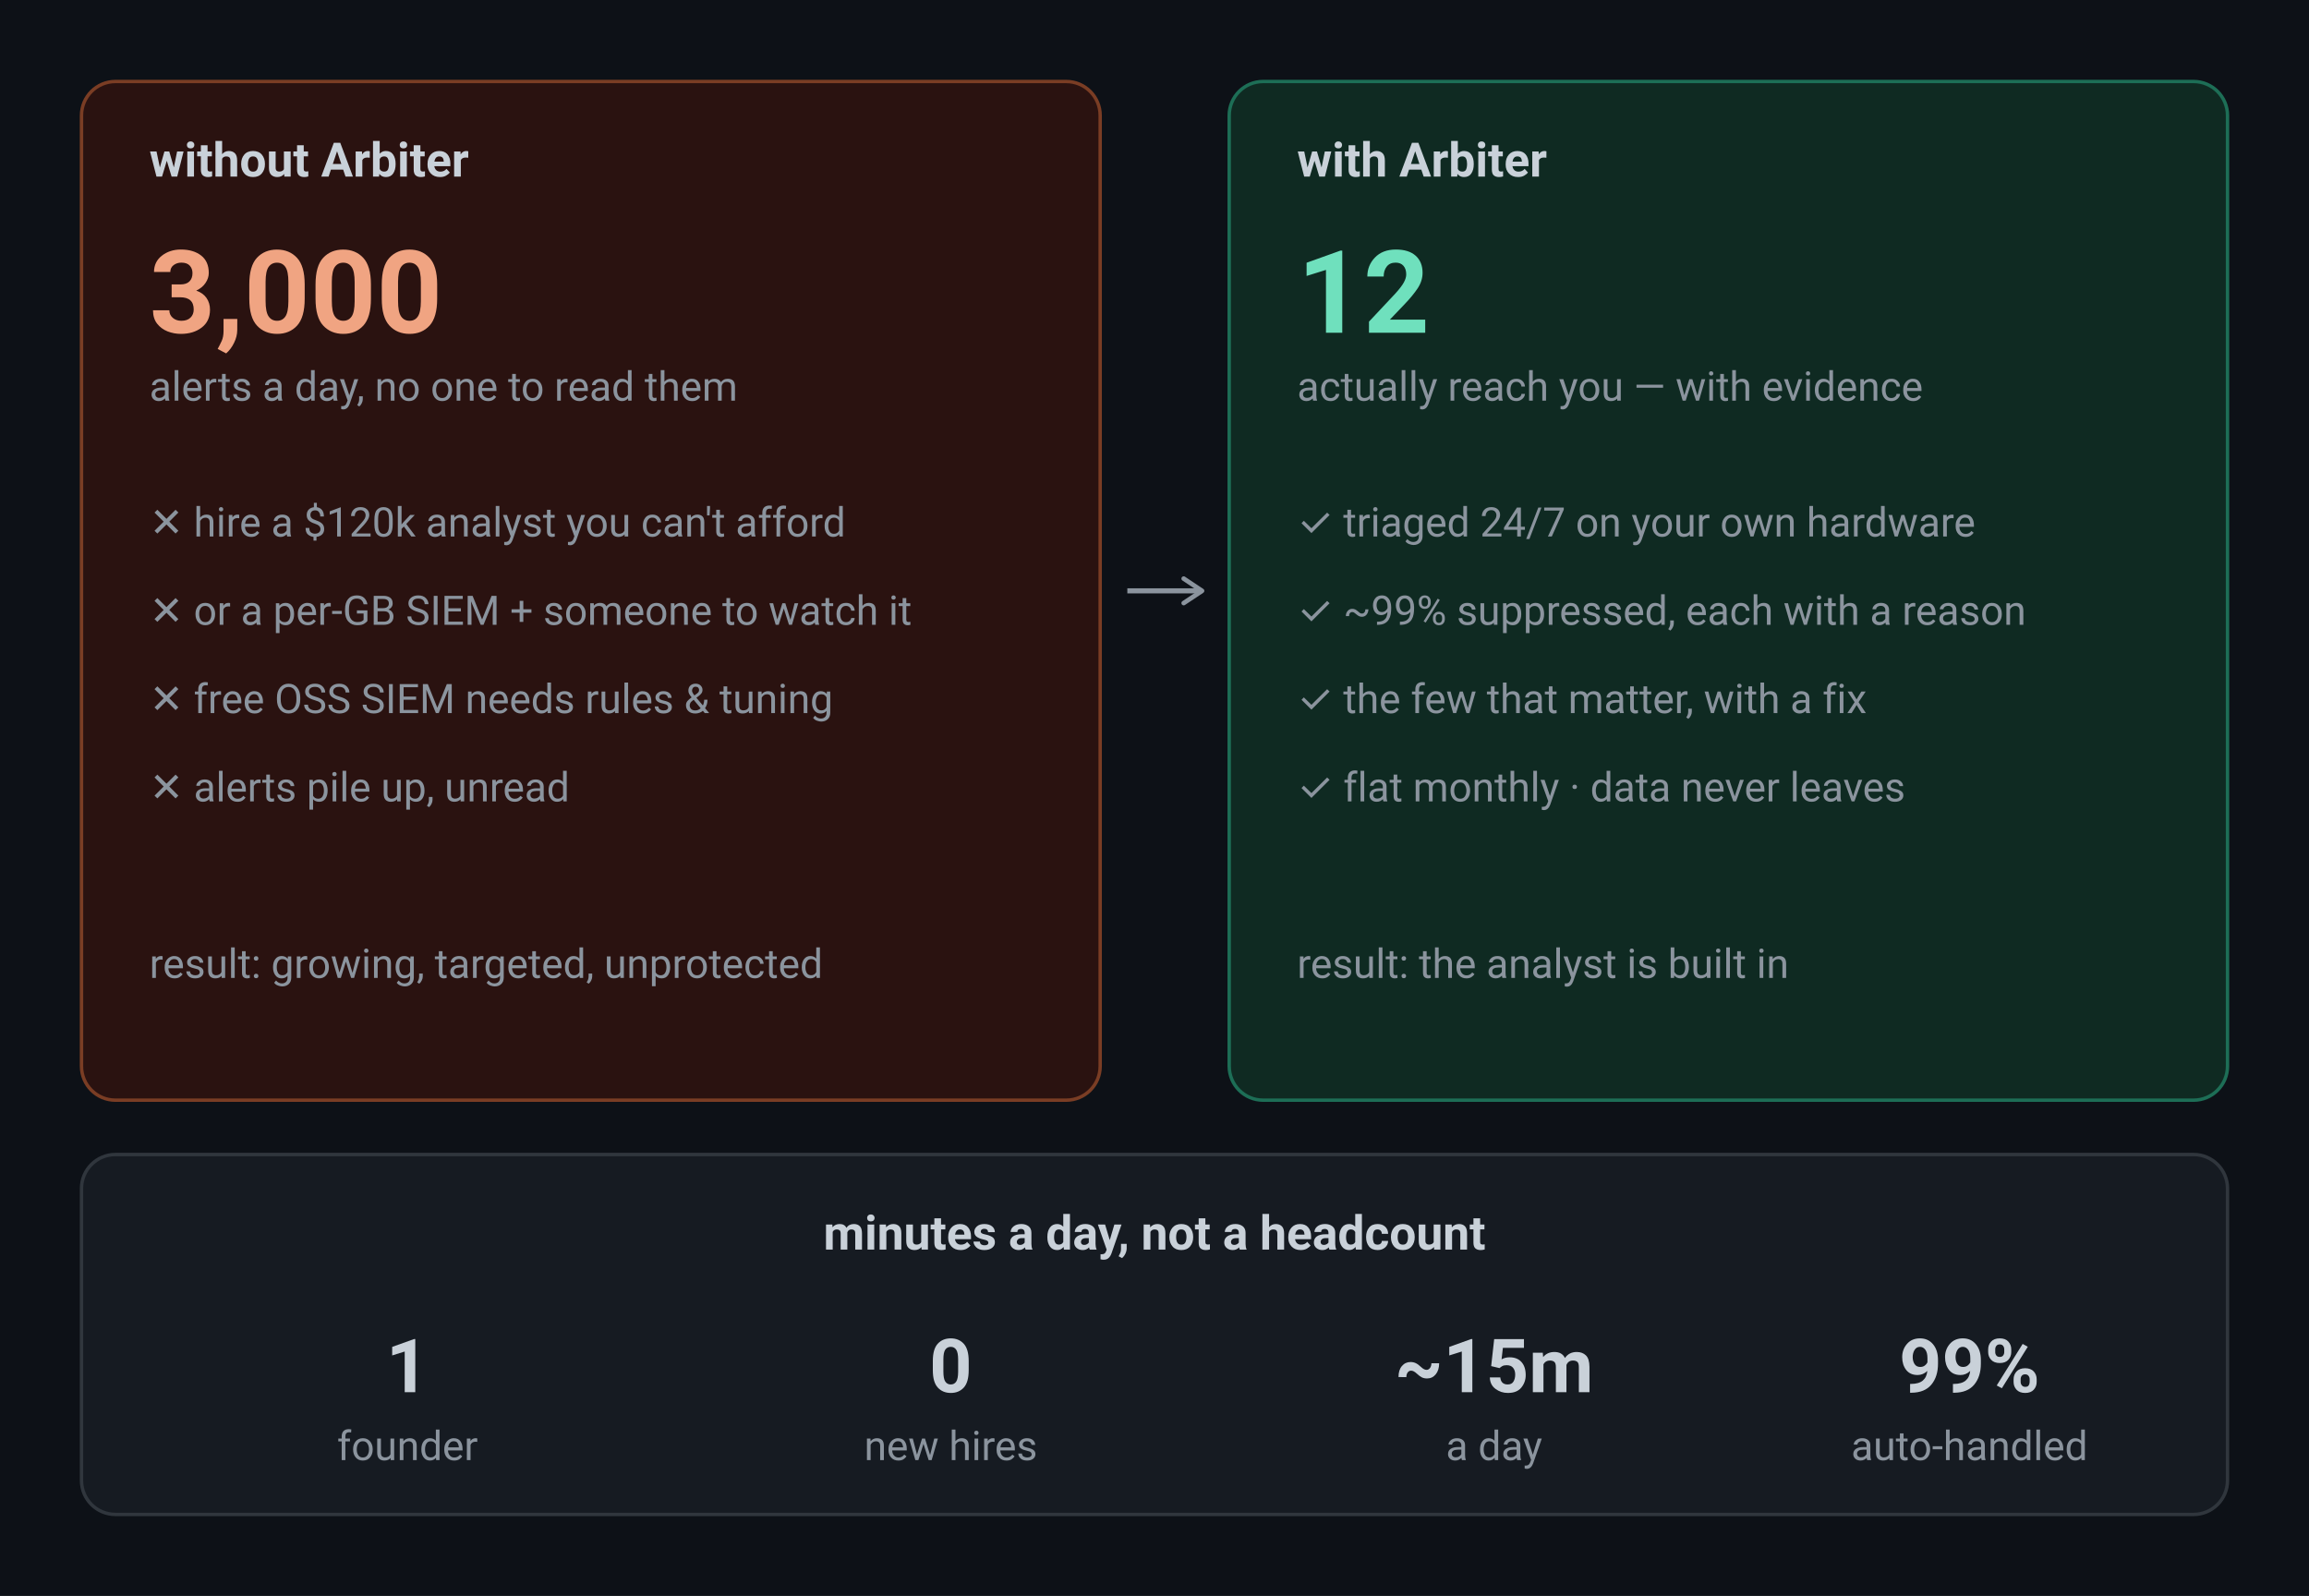
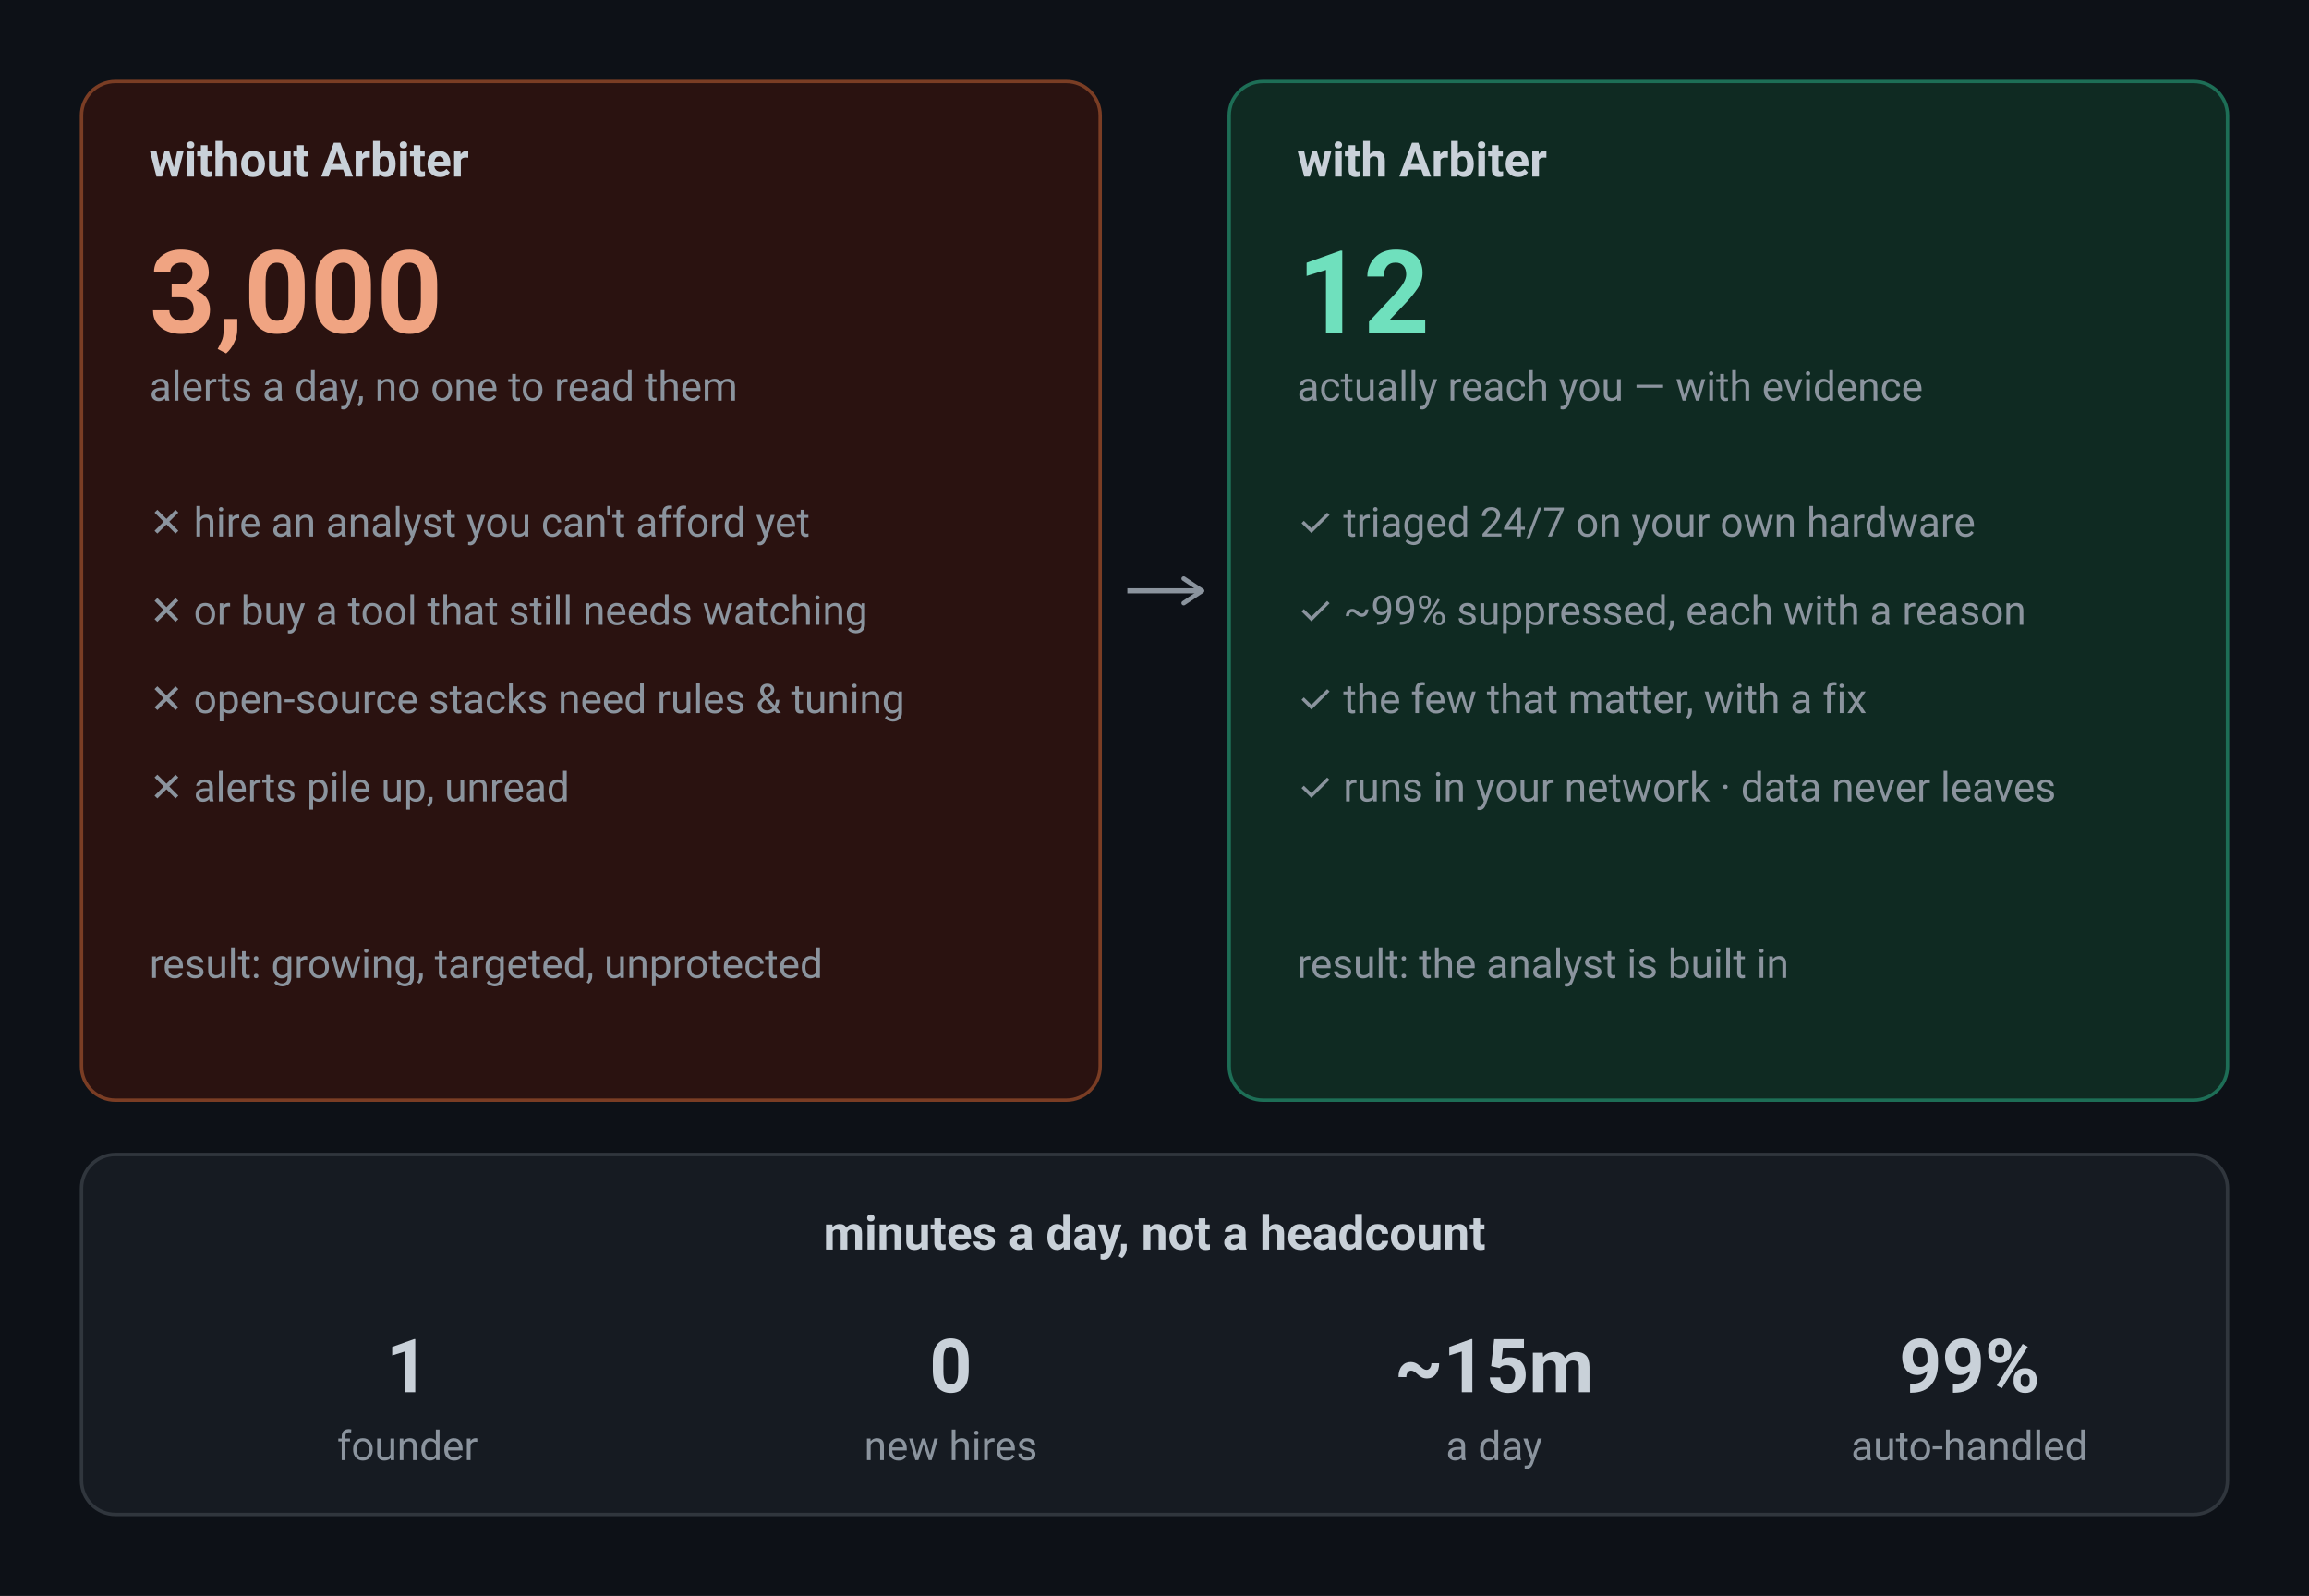
<svg xmlns="http://www.w3.org/2000/svg" width="680" height="470" viewBox="0 0 680 470" font-family="-apple-system,Segoe UI,Roboto,sans-serif">
  <style>.t{fill:#c9d1d9;font-size:14px;font-weight:600}.s{fill:#8b949e;font-size:12px}.big{font-size:34px;font-weight:700}.stat{font-size:22px;font-weight:700;fill:#c9d1d9}</style>
  <rect width="680" height="470" fill="#0d1117" />
  <rect x="24" y="24" width="300" height="300" rx="10" fill="#2a1210" stroke="#7a3d24" />
  <text x="44" y="52" class="t" fill="#f0a482">without Arbiter</text>
  <text x="44" y="98" class="big" fill="#f0a482">3,000</text>
  <text x="44" y="118" class="s">alerts a day, no one to read them</text>
-   <text x="44" y="158" class="s">✕  hire a $120k analyst you can't afford</text>
-   <text x="44" y="184" class="s">✕  or a per-GB SIEM + someone to watch it</text>
-   <text x="44" y="210" class="s">✕  free OSS SIEM needs rules &amp; tuning</text>
+   <text x="44" y="158" class="s">✕  hire an analyst you can't afford yet</text>
+   <text x="44" y="184" class="s">✕  or buy a tool that still needs watching</text>
+   <text x="44" y="210" class="s">✕  open-source stacks need rules &amp; tuning</text>
  <text x="44" y="236" class="s">✕  alerts pile up, unread</text>
  <text x="44" y="288" class="s" fill="#c9906f" font-size="13">result: growing, targeted, unprotected</text>
  <line x1="332" y1="174" x2="354" y2="174" stroke="#8b949e" stroke-width="1.5" marker-end="url(#a)" />
  <rect x="362" y="24" width="294" height="300" rx="10" fill="#0f2a22" stroke="#1d6e56" />
  <text x="382" y="52" class="t" fill="#6fe0bd">with Arbiter</text>
  <text x="382" y="98" class="big" fill="#6fe0bd">12</text>
  <text x="382" y="118" class="s">actually reach you — with evidence</text>
  <text x="382" y="158" class="s">✓  triaged 24/7 on your own hardware</text>
  <text x="382" y="184" class="s">✓  ~99% suppressed, each with a reason</text>
  <text x="382" y="210" class="s">✓  the few that matter, with a fix</text>
-   <text x="382" y="236" class="s">✓  flat monthly · data never leaves</text>
+   <text x="382" y="236" class="s">✓  runs in your network · data never leaves</text>
  <text x="382" y="288" class="s" fill="#7fd4b3" font-size="13">result: the analyst is built in</text>
  <rect x="24" y="340" width="632" height="106" rx="10" fill="#161b22" stroke="#30363d" />
  <text x="340" y="368" class="t" text-anchor="middle">minutes a day, not a headcount</text>
  <text x="120" y="410" class="stat" text-anchor="middle">1</text>
  <text x="120" y="430" class="s" text-anchor="middle">founder</text>
  <text x="280" y="410" class="stat" text-anchor="middle">0</text>
  <text x="280" y="430" class="s" text-anchor="middle">new hires</text>
  <text x="440" y="410" class="stat" text-anchor="middle">~15m</text>
  <text x="440" y="430" class="s" text-anchor="middle">a day</text>
  <text x="580" y="410" class="stat" text-anchor="middle" fill="#6fe0bd">99%</text>
  <text x="580" y="430" class="s" text-anchor="middle">auto-handled</text>
  <defs>
    <marker id="a" viewBox="0 0 10 10" refX="8" refY="5" markerWidth="6" markerHeight="6" orient="auto-start-reverse">
      <path d="M2 1L8 5L2 9" fill="none" stroke="context-stroke" stroke-width="1.5" stroke-linecap="round" stroke-linejoin="round" />
    </marker>
  </defs>
</svg>
